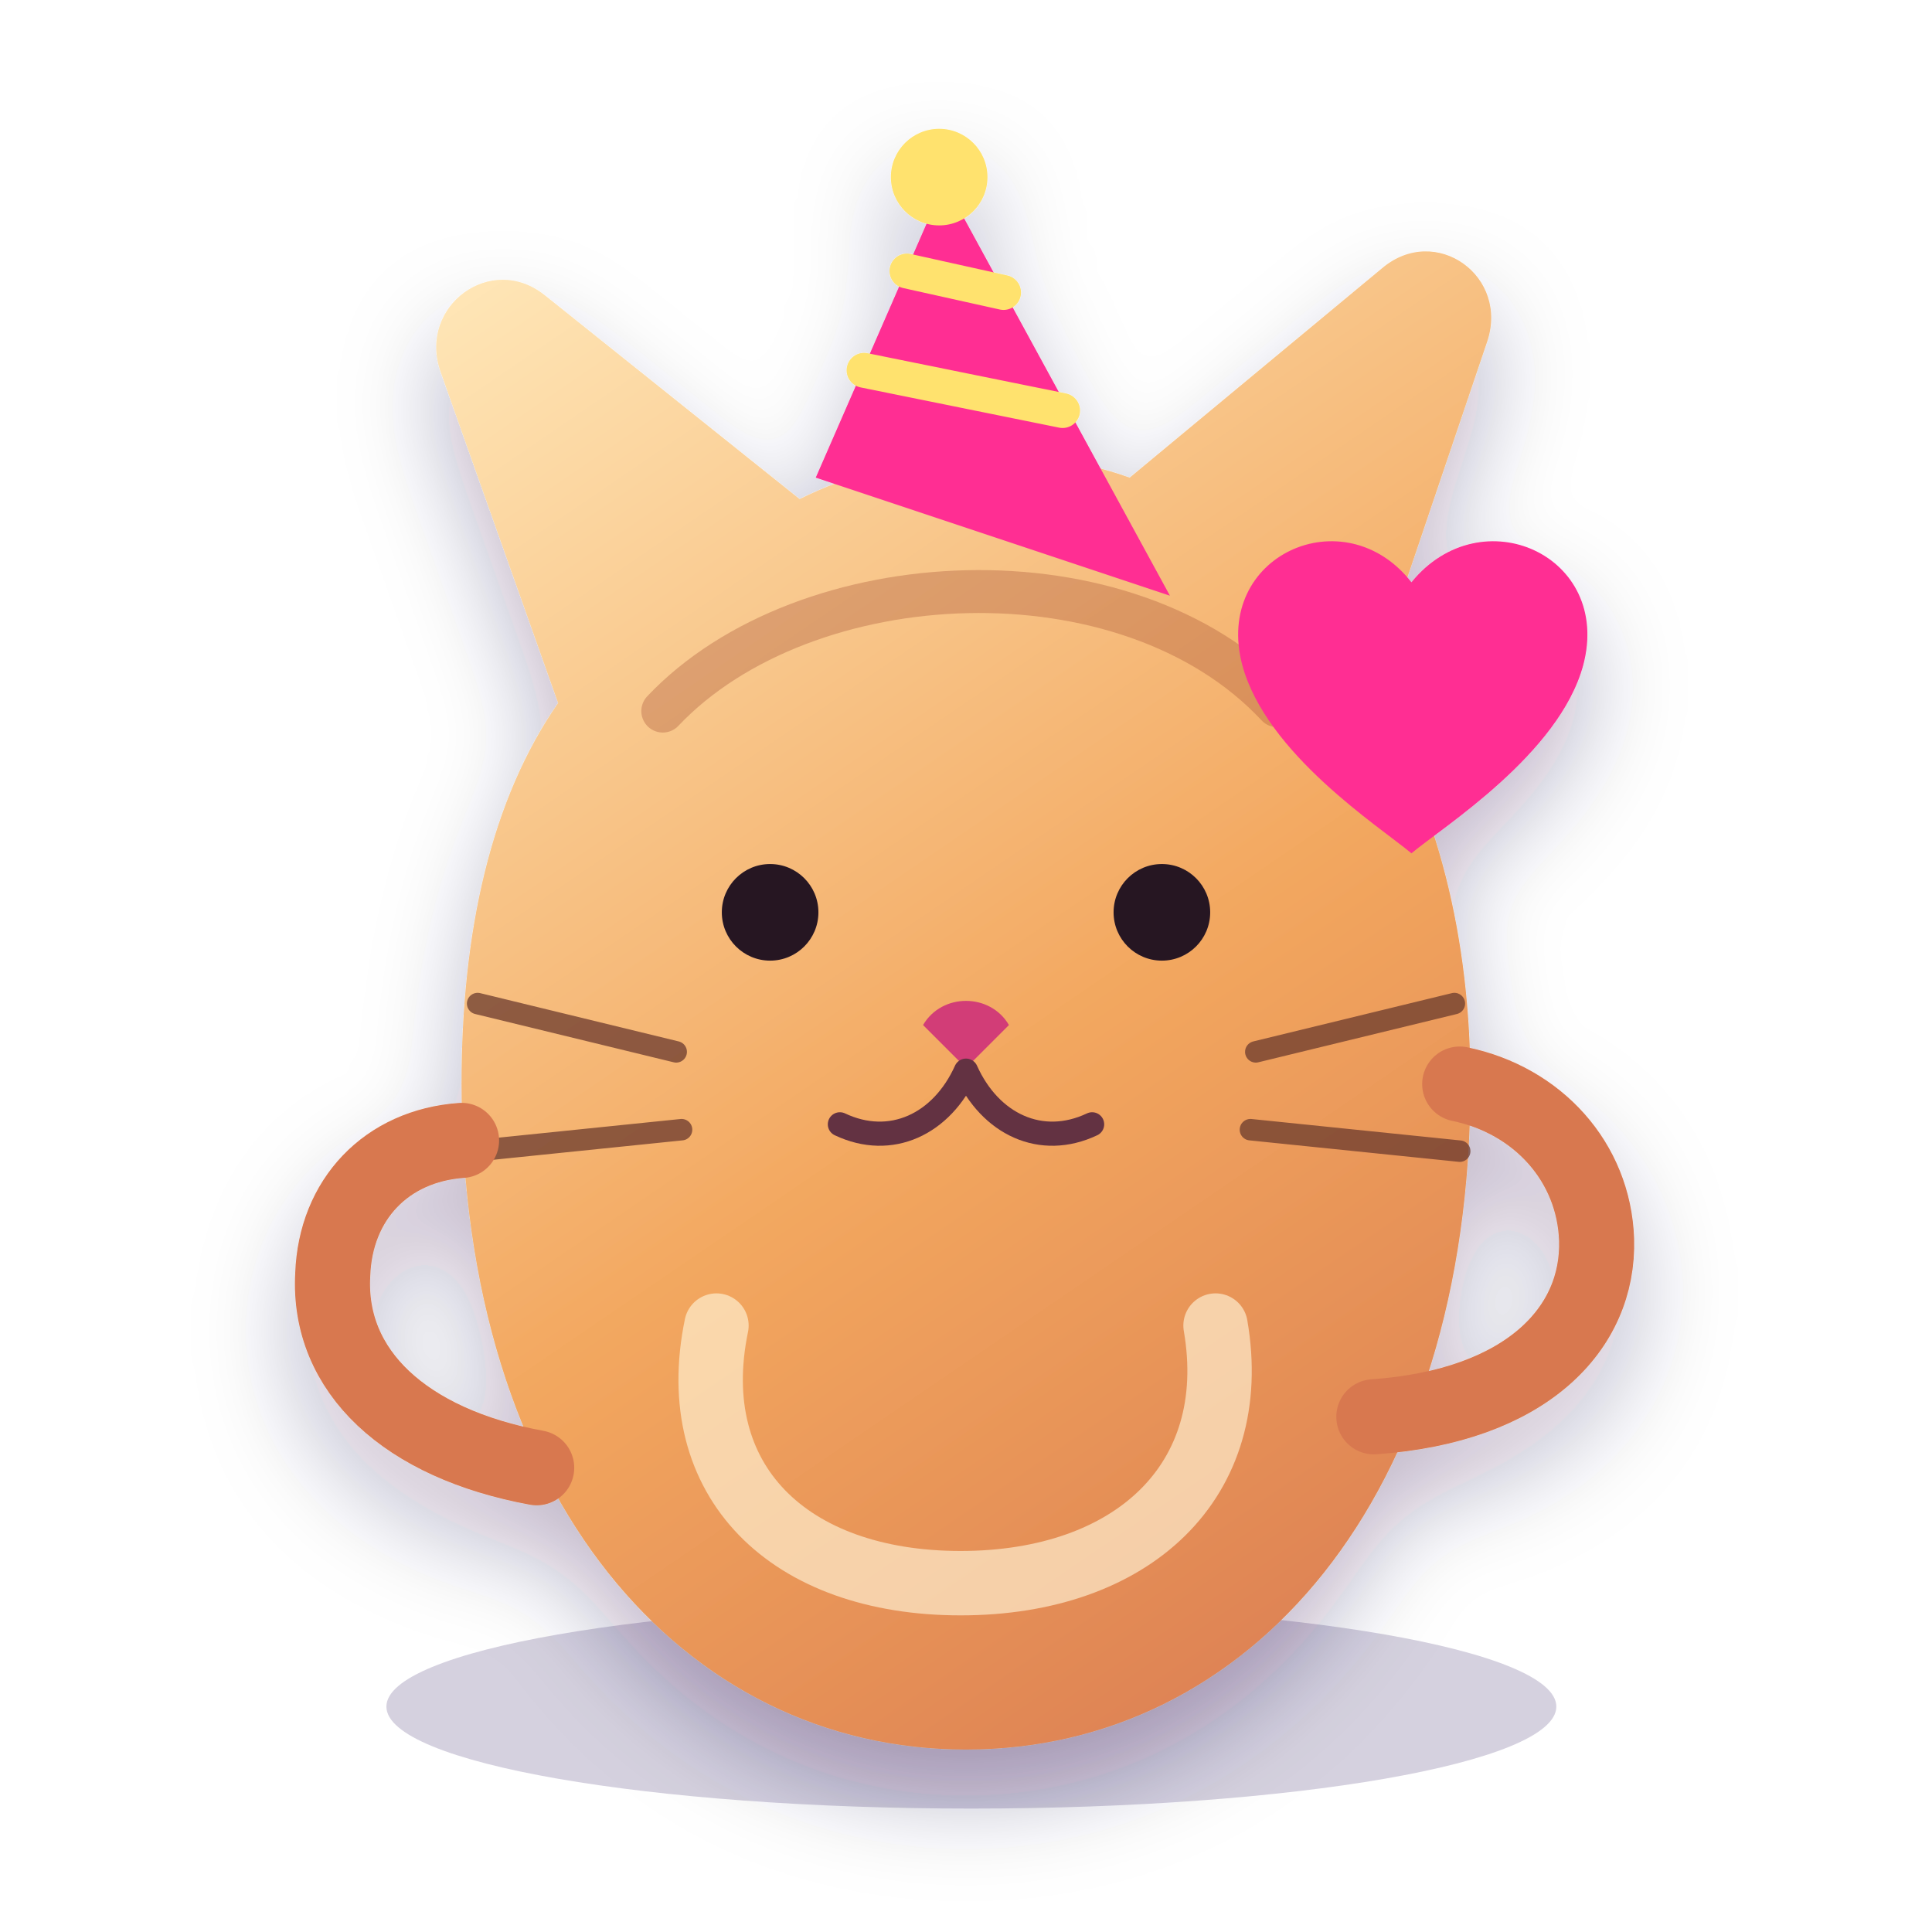
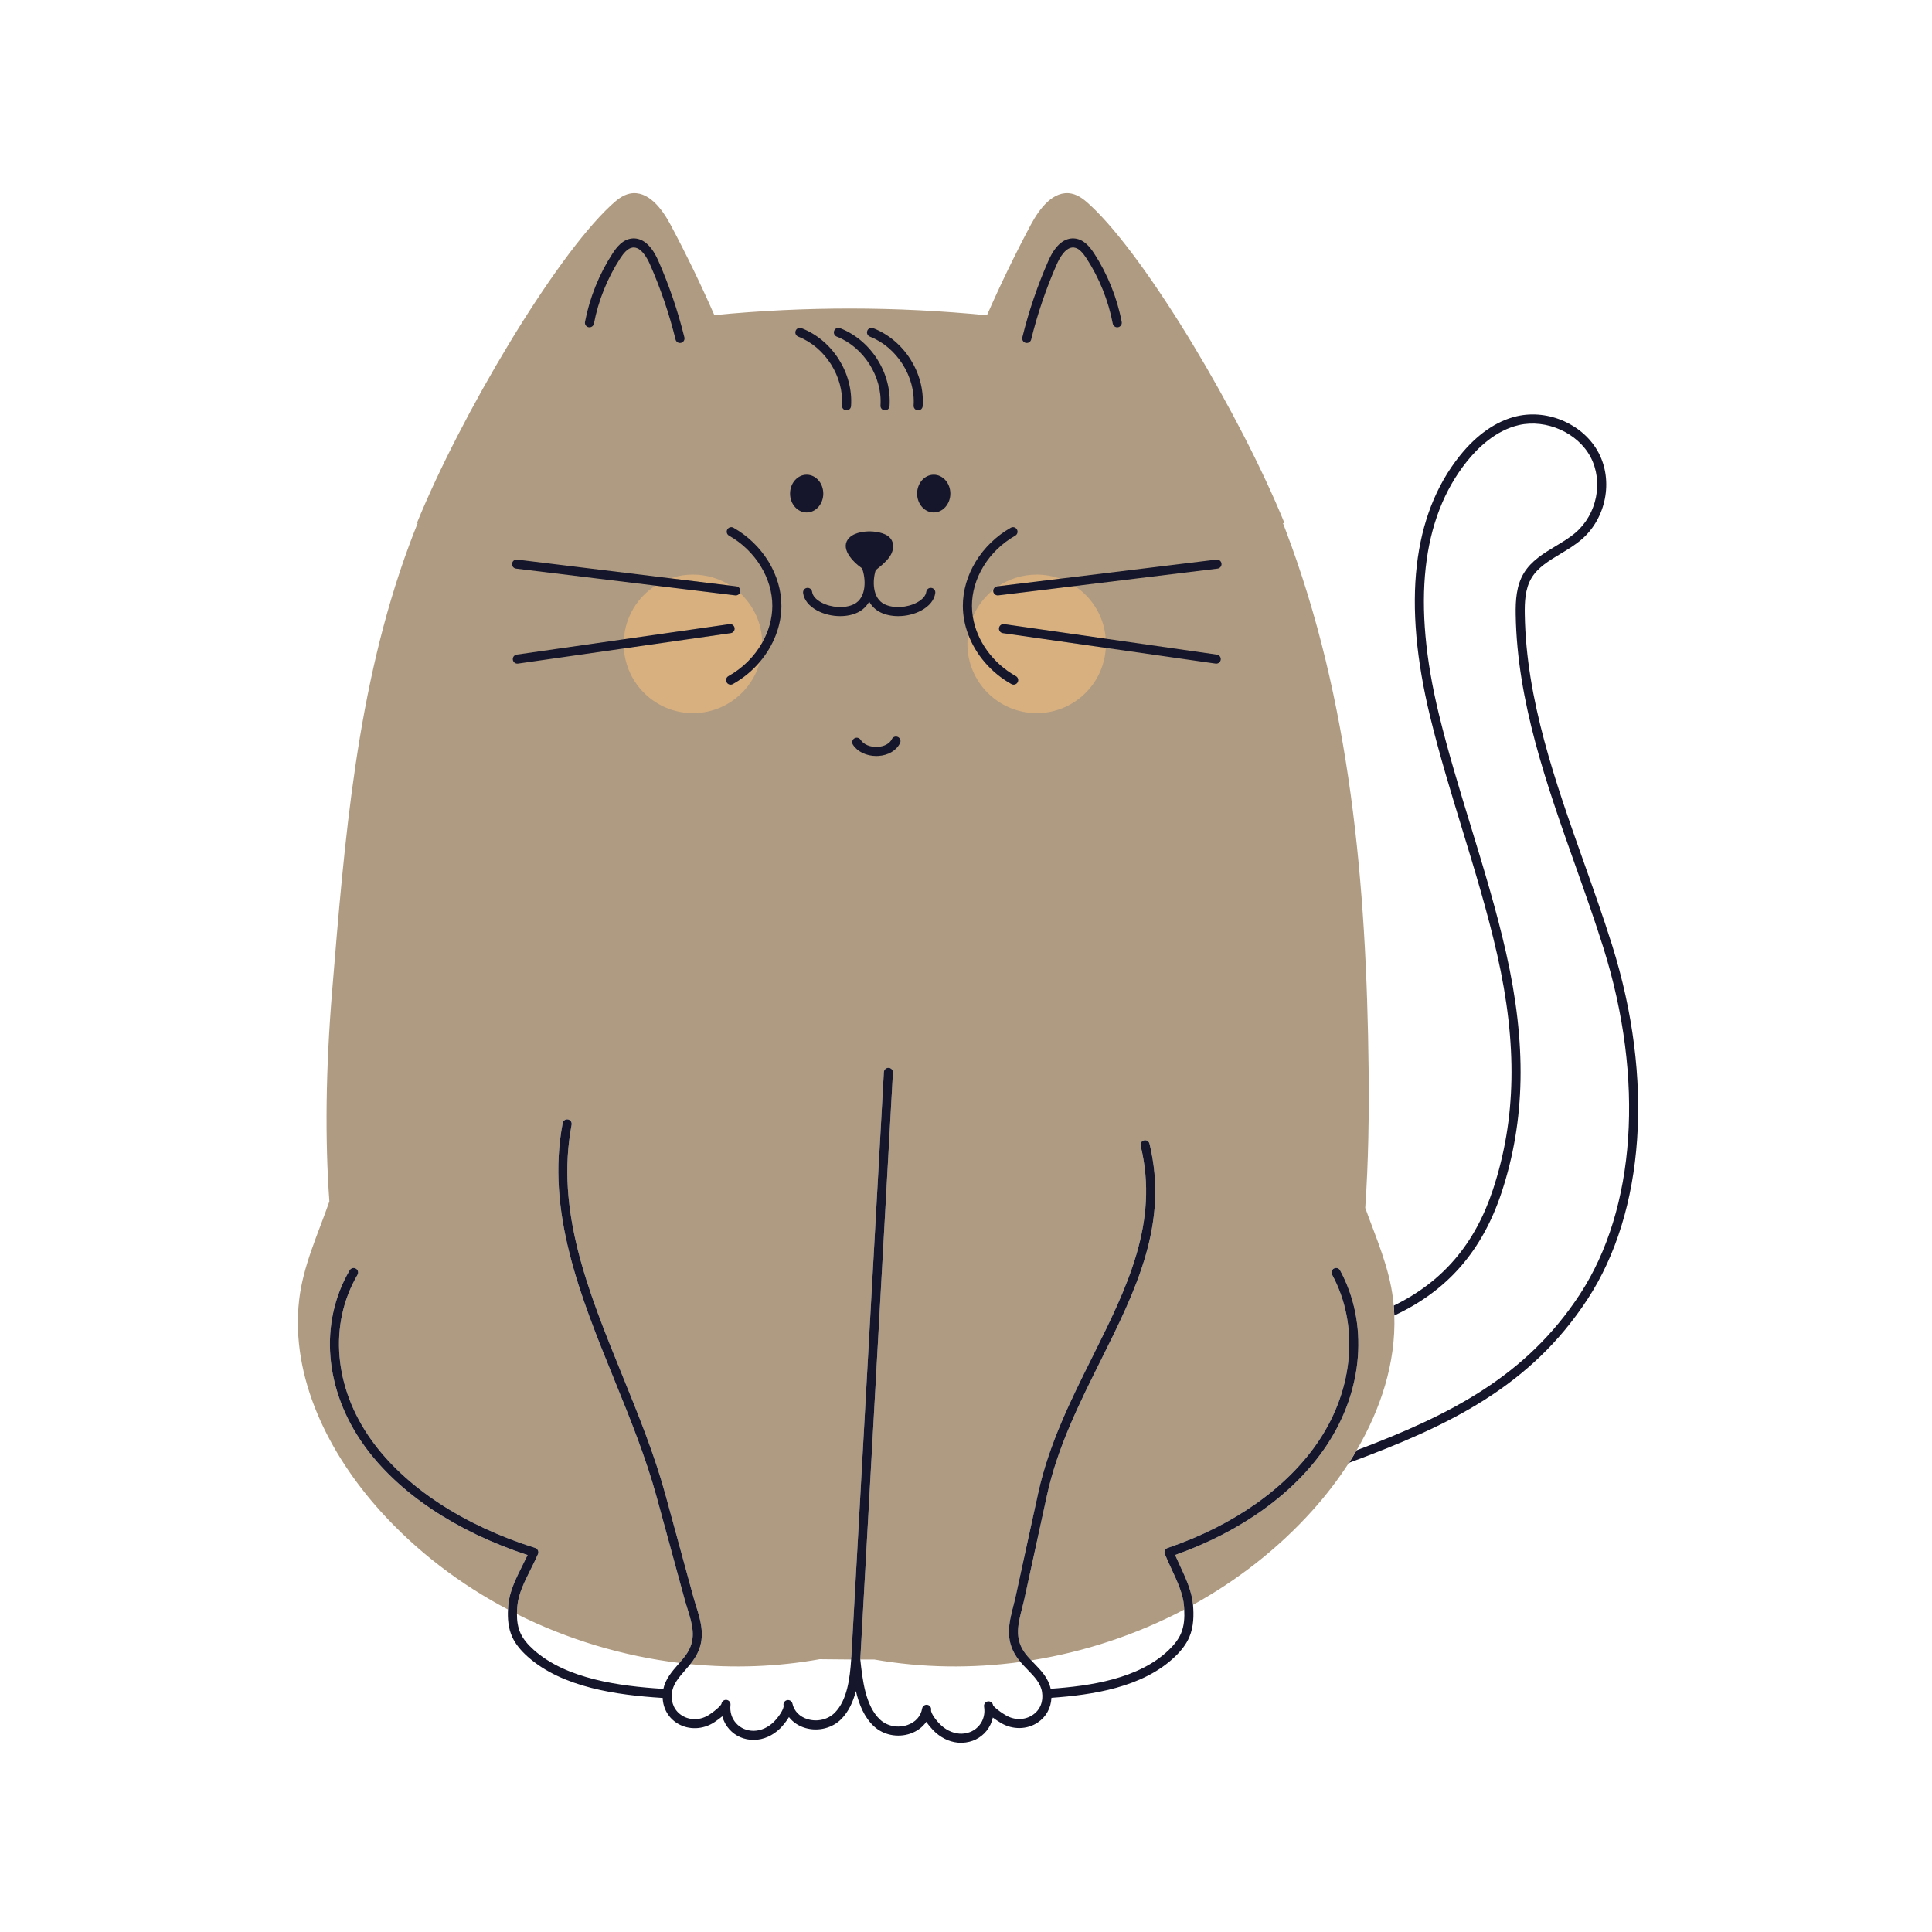
- <svg xmlns="http://www.w3.org/2000/svg" width="720" height="720" viewBox="0 0 720 720" fill="none" role="img" aria-labelledby="title desc">
-   <defs>
-     <linearGradient id="fur" x1="175" y1="96" x2="553" y2="650" gradientUnits="userSpaceOnUse">
-       <stop stop-color="#FFE7B8" />
-       <stop offset=".55" stop-color="#F2A65E" />
-       <stop offset="1" stop-color="#D87850" />
-     </linearGradient>
-     <filter id="shadow" x="-20%" y="-20%" width="140%" height="140%">
-       <feDropShadow dx="0" dy="18" stdDeviation="18" flood-color="#281041" flood-opacity=".28" />
-     </filter>
-   </defs>
-   <ellipse cx="362" cy="636" rx="218" ry="38" fill="#2D1760" opacity=".2" />
-   <g filter="url(#shadow)">
-     <path d="M208 262l-44-124c-8-24 19-44 39-28l95 76c36-18 84-22 123-8l94-78c20-17 48 3 39 28l-44 130c26 42 38 92 38 146 0 155-83 248-188 248s-188-93-188-248c0-57 11-106 36-142z" fill="url(#fur)" />
-     <path d="M247 265c53-56 173-62 229-2" stroke="#A95337" stroke-width="16" stroke-linecap="round" opacity=".35" />
-     <circle cx="287" cy="340" r="18" fill="#261524" />
-     <circle cx="433" cy="340" r="18" fill="#261524" />
-     <path d="M344 382c7-12 25-12 32 0l-16 16-16-16z" fill="#D23C77" />
-     <path d="M360 399c-9 20-28 29-47 20M360 399c9 20 28 29 47 20" stroke="#633142" stroke-width="9" stroke-linecap="round" />
-     <path d="M252 392l-74-18M254 421l-78 8M468 392l74-18M466 421l78 8" stroke="#6B392E" stroke-width="8" stroke-linecap="round" opacity=".75" />
-     <path d="M267 494c-12 58 27 96 91 96s105-38 95-96" stroke="#FFF2D5" stroke-width="24" stroke-linecap="round" opacity=".65" />
-     <path d="M200 547c-49-9-78-36-76-72 1-28 20-48 48-50" stroke="#D87850" stroke-width="28" stroke-linecap="round" />
-     <path d="M512 528c57-4 84-33 83-66-1-29-22-52-51-58" stroke="#D87850" stroke-width="28" stroke-linecap="round" />
-     <path d="M304 178l48-110 84 154" fill="#FF2F93" />
-     <path d="M322 138l74 15M338 101l36 8" stroke="#FFE26E" stroke-width="13" stroke-linecap="round" />
-     <circle cx="350" cy="66" r="18" fill="#FFE26E" />
-     <path d="M526 217c26-32 75-10 64 31-9 33-52 60-64 70-12-10-54-37-63-70-11-41 38-63 63-31z" fill="#FF2F93" />
-   </g>
+ <svg xmlns="http://www.w3.org/2000/svg" version="1.1" id="Capa_2" x="0px" y="0px" viewBox="0 0 2122 2122" style="enable-background:new 0 0 2122 2122;" xml:space="preserve">
+   <path style="fill:#15162B;" d="M1649.313,1309.508c26.068-78.974,27.613-162.577,4.86-263.105  c-10.653-47.084-24.989-93.965-38.855-139.305c-12.217-39.954-24.85-81.267-34.872-122.448  c-29.634-121.751-19.34-215.181,30.599-277.692c12.053-15.089,31.791-34.295,57.352-40.105c30.11-6.845,64.65,8.614,78.612,35.184  c14.158,26.948,7.113,62.575-16.392,82.87c-6.468,5.583-14.29,10.287-21.854,14.835c-13.22,7.951-26.891,16.173-35.115,29.802  c-8.222,13.63-9.128,29.93-8.882,45.516c1.503,95.118,33.946,186.597,65.32,275.062c10.565,29.788,21.488,60.592,31.033,90.998  c45.291,144.314,35.605,286.572-25.91,380.54c-58.793,89.804-141.92,132.294-245.167,171.225c-2.729,4.67-5.559,9.278-8.482,13.82  c110.523-40.825,199.273-83.769,261.995-179.579c63.135-96.44,73.259-241.858,27.084-388.993  c-9.598-30.585-20.553-61.474-31.148-91.347c-31.106-87.707-63.271-178.402-64.748-271.883c-0.207-13.135,0.18-28.156,7.45-40.204  c6.943-11.511,18.974-18.746,31.712-26.404c7.922-4.768,16.117-9.693,23.23-15.837c26.928-23.247,34.97-64.115,18.707-95.064  c-16.232-30.885-54.777-48.198-89.656-40.271c-22.461,5.103-44.224,20.183-62.936,43.608c-51.968,65.05-62.901,161.369-32.5,286.278  c10.093,41.464,22.768,82.918,35.028,123.008c13.81,45.165,28.09,91.869,38.665,138.589c22.334,98.687,20.87,180.597-4.606,257.776  c-19.714,59.723-54.99,101.359-109.055,127.668c0.308,3.607,0.523,7.21,0.649,10.808  C1590.112,1417.556,1628.198,1373.476,1649.313,1309.508z" />
+   <path style="fill:#AF9B81;" d="M557.946,1767.811c0.078-1.58,0.185-3.109,0.304-4.573c1.245-15.247,8.634-29.966,15.776-44.2  c1.91-3.805,3.749-7.467,5.443-11.074c-78.607-25.761-142.212-68.349-179.5-120.295c-43.671-60.838-49.766-134.616-15.908-192.54  c1.388-2.38,4.448-3.182,6.824-1.791c2.38,1.391,3.181,4.446,1.79,6.823c-31.842,54.478-25.941,124.098,15.401,181.691  c36.879,51.379,100.714,93.396,179.739,118.314c1.344,0.423,2.448,1.398,3.035,2.682c0.587,1.284,0.604,2.755,0.046,4.051  c-2.378,5.51-5.211,11.154-7.952,16.616c-6.716,13.382-13.661,27.221-14.75,40.536c-0.23,2.822-0.406,5.782-0.417,8.807  c55.78,27.914,116.533,46.142,178.48,53.623c3.403-3.913,6.577-7.677,9.009-11.697c9.681-16.002,5.037-30.931-0.341-48.217  c-1.145-3.681-2.302-7.408-3.337-11.196l-30.307-110.969c-11.971-43.839-29.744-87.562-46.935-129.844  c-36.733-90.36-74.716-183.795-56.319-281.073c0.511-2.704,3.099-4.497,5.829-3.973c2.707,0.511,4.488,3.121,3.973,5.829  c-17.849,94.39,17.905,182.341,55.761,275.459c17.298,42.556,35.189,86.558,47.318,130.972l30.307,110.971  c1.003,3.676,2.126,7.289,3.24,10.863c5.581,17.944,11.352,36.499-0.653,56.343c-1.659,2.744-3.575,5.339-5.593,7.842  c47.397,4.654,95.349,3.002,142.174-5.426c1.287,0.021,2.574,0.039,3.863,0.056c10.283,0.133,20.489,0.232,30.619,0.28  c0.002-0.009,0.002-0.018,0.003-0.027l-0.078-0.715c-0.085-0.78,0.016-1.537,0.265-2.228c0.143-2.334,0.27-4.631,0.395-6.876  l35.337-635.349c0.156-2.75,2.555-4.84,5.259-4.704c2.75,0.153,4.857,2.507,4.704,5.259l-35.337,635.346  c-0.164,2.948-0.333,5.98-0.532,9.067c0.009,0.086,0.018,0.171,0.028,0.257c5.135,0.006,10.248-0.003,15.343-0.029  c52.918,9.312,107.245,9.986,160.558,2.706c-1.501-1.771-2.928-3.602-4.226-5.517c-13.018-19.191-8.217-38.022-3.574-56.231  c0.926-3.625,1.861-7.293,2.672-11.013l24.507-112.397c11.776-54.01,36.085-102.741,59.595-149.869  c37.849-75.878,73.601-147.547,53.069-231.878c-0.65-2.677,0.992-5.374,3.669-6.027c2.655-0.643,5.374,0.989,6.027,3.668  c21.396,87.876-15.148,161.133-53.837,238.692c-23.235,46.58-47.265,94.745-58.775,147.537l-24.507,112.397  c-0.836,3.837-1.8,7.617-2.753,11.355c-4.472,17.539-8.336,32.689,2.163,48.166c2.199,3.243,4.903,6.281,7.828,9.364  c58.536-9.316,115.625-28.219,168.031-55.799c-0.067-1.301-0.151-2.582-0.247-3.835c-1.013-13.377-7.459-27.235-13.693-40.638  c-2.541-5.459-5.164-11.104-7.367-16.609c-0.506-1.269-0.47-2.694,0.103-3.937c0.57-1.245,1.629-2.197,2.923-2.638  c73.155-24.884,132.251-66.865,166.409-118.202c38.368-57.673,43.839-127.403,14.275-181.978c-1.313-2.421-0.412-5.449,2.012-6.762  c2.422-1.321,5.452-0.41,6.763,2.012c31.328,57.829,25.679,131.498-14.743,192.253c-34.575,51.968-93.559,94.582-166.46,120.375  c1.595,3.673,3.328,7.401,5.133,11.279c6.519,14.017,13.256,28.509,14.541,43.474c48.781-26.971,93.234-61.582,130.658-103.074  c14.638-16.23,28.396-33.978,40.555-52.872c2.923-4.542,5.753-9.151,8.482-13.82c26.398-45.181,43.209-96.082,41.39-148.028  c-0.126-3.598-0.34-7.202-0.649-10.808c-0.183-2.145-0.397-4.292-0.646-6.439c-4.083-35.212-18.643-67.686-30.638-100.91  c3.531-50.813,4.258-102.329,3.7-152.674c-2.229-201.235-19.677-404.211-91.331-592.27l-0.176-0.462  c-0.843-2.209-1.694-4.419-2.554-6.629l1.661-0.144c-48.162-118.072-150.2-290.271-212.818-348.686  c-6.137-5.727-12.837-11.51-21.062-13.185c-19.801-4.035-35.241,16.385-44.741,34.222c-17.317,32.518-33.389,65.7-48.176,99.445  c-99.475-9.847-199.917-9.916-299.405-0.194c-14.763-33.678-30.806-66.795-48.09-99.251c-9.5-17.837-24.941-38.256-44.741-34.222  c-8.225,1.676-14.925,7.459-21.062,13.185c-62.618,58.416-164.656,230.614-212.818,348.686l0.859,0.074  c-3.278,8.116-6.412,16.265-9.426,24.409c-57.758,156.1-70.855,323.769-84.524,489.649c-7.112,86.319-7.904,162.948-3.028,230.896  c-12.39,35.738-28.795,70.328-33.172,108.061c-9.936,85.671,33.164,169.914,89.132,231.967  C457.582,1703.765,505.409,1740.149,557.946,1767.811z" />
+   <path style="fill:#D8B080;" d="M1097.25,689.741c0.39-2.734,2.946-4.624,5.645-4.232l111.588,15.985  c-1.787-24.175-14.87-45.207-33.99-57.839l-83.992,10.253l-0.612,0.037c-2.485,0-4.636-1.854-4.945-4.385  c-0.074-0.605-0.036-1.197,0.097-1.758c-9.775,7.841-17.571,18.044-22.524,29.745c4.258,26.265,21.877,50.953,47.235,65.08  c2.407,1.34,3.272,4.38,1.93,6.787c-0.914,1.637-2.612,2.56-4.363,2.56c-0.821,0-1.654-0.202-2.424-0.631  c-22.365-12.457-39.287-32.439-47.616-54.875c-0.493,3.5-0.749,7.077-0.749,10.713c0,42.019,34.063,76.082,76.081,76.082  c40.541,0,73.675-31.709,75.956-71.679l-113.084-16.2C1098.754,694.995,1096.858,692.467,1097.25,689.741z" />
+   <path style="fill:#D8B080;" d="M1138.611,631.1c-15.61,0-30.122,4.703-42.198,12.767l67.955-8.295  C1156.324,632.678,1147.651,631.1,1138.611,631.1z" />
+   <path style="fill:#15162B;" d="M886,562.848c10.076,0,18.245-9.277,18.245-20.721c0-11.444-8.169-20.721-18.245-20.721  c-10.076,0-18.245,9.277-18.245,20.721C867.755,553.571,875.924,562.848,886,562.848z" />
+   <ellipse style="fill:#15162B;" cx="1025.562" cy="542.127" rx="18.245" ry="20.721" />
+   <path style="fill:#15162B;" d="M937.792,663.665c-9.747,4.76-24.75,3.937-35.674-1.956c-5.988-3.23-9.588-7.384-10.141-11.693  c-0.348-2.731-2.865-4.699-5.581-4.315c-2.733,0.348-4.665,2.848-4.314,5.581c0.97,7.586,6.402,14.407,15.298,19.208  c7.642,4.121,16.719,6.224,25.445,6.224c6.98,0,13.735-1.347,19.343-4.085c5.668-2.767,9.733-6.945,12.504-11.862  c2.771,4.917,6.834,9.095,12.502,11.862c5.608,2.738,12.36,4.085,19.342,4.085c8.726,0,17.805-2.102,25.444-6.224  c8.897-4.801,14.329-11.622,15.298-19.208c0.351-2.734-1.581-5.233-4.314-5.581c-2.758-0.387-5.23,1.583-5.581,4.315  c-0.553,4.309-4.154,8.463-10.142,11.693c-10.923,5.891-25.927,6.709-35.674,1.956c-13.743-6.71-13.244-26.373-9.732-37.424  c2.24-1.77,4.437-3.592,6.582-5.472c4.269-3.742,8.434-7.823,10.79-12.926c2.356-5.104,2.593-11.462-0.739-16.019  c-0.453-0.62-0.958-1.191-1.506-1.717c-2.772-2.662-6.647-4.186-10.477-5.115c-6.783-1.646-13.941-1.803-20.794-0.454  c-4.667,0.918-9.344,2.622-12.702,5.911c-11.031,10.806,2.632,25.896,13.85,33.79C950.918,634.732,952.413,656.526,937.792,663.665z  " />
+   <path style="fill:#15162B;" d="M1090.944,649.561c0.309,2.531,2.46,4.385,4.945,4.385l0.612-0.037l83.992-10.253l156.774-19.138  c2.736-0.334,4.682-2.821,4.348-5.556c-0.336-2.736-2.84-4.677-5.557-4.348l-171.692,20.959l-67.955,8.295l-1.12,0.137  c-2.131,0.26-3.783,1.826-4.251,3.799C1090.908,648.364,1090.87,648.956,1090.944,649.561z" />
+   <path style="fill:#15162B;" d="M1335.847,728.908c2.441,0,4.575-1.793,4.93-4.283c0.393-2.726-1.503-5.255-4.231-5.645  l-122.063-17.486l-111.588-15.985c-2.699-0.392-5.255,1.498-5.645,4.232c-0.392,2.726,1.503,5.254,4.232,5.644l113.084,16.2  l120.567,17.271L1335.847,728.908z" />
+   <path style="fill:#D8B080;" d="M761.124,631.1c-8.625,0-16.913,1.436-24.641,4.08l65.854,8.039  C790.46,635.552,776.312,631.1,761.124,631.1z" />
+   <path style="fill:#D8B080;" d="M804.898,751.344c-0.77,0.429-1.603,0.631-2.424,0.631c-1.752,0-3.452-0.923-4.363-2.56  c-1.343-2.409-0.477-5.447,1.929-6.787c15.88-8.846,28.723-21.832,37.153-36.754c-0.365-21.63-9.756-41.062-24.568-54.692  c-0.829,1.662-2.544,2.763-4.458,2.763l-0.612-0.037l-87.632-10.697c-19.656,12.686-33.09,34.184-34.715,58.908l115.953-16.611  c2.711-0.37,5.254,1.501,5.644,4.232c0.393,2.726-1.503,5.254-4.231,5.644l-117.367,16.814c2.582,39.68,35.584,71.065,75.918,71.065  c35.209,0,64.831-23.918,73.508-56.391C826.442,736.557,816.388,744.944,804.898,751.344z" />
+   <path style="fill:#15162B;" d="M805.634,579.641c-2.397-1.364-5.445-0.519-6.802,1.881c-1.357,2.397-0.516,5.442,1.881,6.801  c29.025,16.446,47.695,46.792,47.561,77.31c-0.06,13.907-4.025,27.752-11.081,40.241c-8.43,14.922-21.274,27.908-37.153,36.754  c-2.407,1.34-3.272,4.377-1.929,6.787c0.911,1.637,2.611,2.56,4.363,2.56c0.821,0,1.654-0.202,2.424-0.631  c11.491-6.4,21.544-14.786,29.735-24.471c14.808-17.508,23.526-39.26,23.62-61.195C858.401,631.609,837.746,597.839,805.634,579.641  z" />
+   <path style="fill:#15162B;" d="M1110.895,751.344c0.77,0.429,1.603,0.631,2.424,0.631c1.752,0,3.45-0.923,4.363-2.56  c1.342-2.407,0.477-5.447-1.93-6.787c-25.357-14.126-42.977-38.815-47.235-65.08c-0.64-3.946-0.982-7.928-0.999-11.914  c-0.132-30.519,18.538-60.865,47.564-77.31c2.397-1.359,3.237-4.402,1.88-6.801c-1.359-2.4-4.399-3.245-6.802-1.881  c-32.112,18.195-52.767,51.966-52.621,86.036c0.045,10.452,2.051,20.862,5.738,30.791  C1071.608,718.905,1088.53,738.886,1110.895,751.344z" />
+   <path style="fill:#15162B;" d="M646.511,359.434c2.706,0.497,5.318-1.262,5.834-3.968c4.823-25.323,14.811-50.124,28.884-71.725  c3.379-5.186,7.995-11.223,13.73-11.868c8.906-0.969,15.703,11.142,18.93,18.478c11.71,26.582,21.167,54.363,28.107,82.568  c0.56,2.275,2.599,3.8,4.84,3.798l1.196-0.144c2.677-0.66,4.312-3.362,3.654-6.037c-7.079-28.767-16.724-57.098-28.667-84.207  c-9.583-21.774-21.162-25.264-29.176-24.37c-9.878,1.111-16.398,9.313-20.974,16.337c-14.775,22.677-25.262,48.718-30.327,75.305  C642.028,356.307,643.805,358.918,646.511,359.434z" />
+   <path style="fill:#15162B;" d="M1122.868,370.535c-0.658,2.675,0.977,5.377,3.654,6.037l1.196,0.144c2.241,0,4.28-1.523,4.84-3.798  c6.94-28.205,16.397-55.985,28.107-82.568c3.23-7.335,9.995-19.496,18.93-18.478c5.739,0.646,10.351,6.682,13.73,11.868  c14.073,21.596,24.061,46.398,28.884,71.725c0.516,2.707,3.131,4.468,5.835,3.968c2.706-0.516,4.482-3.128,3.968-5.834  c-5.065-26.592-15.552-52.633-30.326-75.305c-4.573-7.021-11.092-15.225-20.975-16.337c-8.046-0.901-19.588,2.599-29.176,24.368  C1139.592,313.437,1129.948,341.768,1122.868,370.535z" />
+   <path style="fill:#15162B;" d="M808.167,653.946c1.914,0,3.629-1.101,4.458-2.763c0.247-0.495,0.416-1.04,0.487-1.622  c0.334-2.736-1.612-5.223-4.348-5.557l-6.427-0.785l-65.854-8.039l-168.486-20.567c-2.711-0.329-5.223,1.612-5.556,4.348  c-0.334,2.735,1.612,5.222,4.348,5.556l153.135,18.694l87.632,10.697L808.167,653.946z" />
+   <path style="fill:#15162B;" d="M806.805,689.741c-0.39-2.731-2.933-4.602-5.644-4.232L685.208,702.12L567.51,718.981  c-2.729,0.39-4.624,2.919-4.232,5.645c0.356,2.49,2.49,4.283,4.931,4.283l0.714-0.051l116.284-16.658l117.367-16.814  C805.302,694.995,807.198,692.467,806.805,689.741z" />
+   <path style="fill:#15162B;" d="M955.429,369.741c29.547,11.494,50.2,44.017,48.039,75.649c-0.188,2.75,1.888,5.13,4.636,5.318  l0.346,0.012c2.599,0,4.792-2.015,4.972-4.648c2.487-36.394-20.38-72.406-54.375-85.632c-2.582-0.996-5.461,0.27-6.46,2.843  C951.587,365.851,952.859,368.742,955.429,369.741z" />
+   <path style="fill:#15162B;" d="M919.044,369.741c29.549,11.496,50.2,44.017,48.036,75.649c-0.188,2.75,1.888,5.13,4.636,5.318  l0.346,0.012c2.599,0,4.792-2.015,4.972-4.648c2.49-36.392-20.378-72.406-54.373-85.632c-2.575-0.996-5.461,0.27-6.46,2.843  C915.202,365.851,916.474,368.742,919.044,369.741z" />
+   <path style="fill:#15162B;" d="M876.749,369.741c29.547,11.494,50.2,44.017,48.039,75.649c-0.188,2.75,1.888,5.13,4.636,5.318  l0.346,0.012c2.599,0,4.792-2.015,4.972-4.648c2.487-36.394-20.38-72.406-54.375-85.632c-2.575-0.996-5.461,0.27-6.46,2.843  C872.908,365.851,874.179,368.742,876.749,369.741z" />
+   <path style="fill:#15162B;" d="M988.561,816.159c1.206-2.477,0.178-5.464-2.299-6.67c-2.478-1.206-5.467-0.178-6.67,2.299  c-2.394,4.919-8.211,8.112-15.561,8.541c-8.051,0.504-15.493-2.573-18.826-7.769c-1.489-2.316-4.572-3.003-6.892-1.508  c-2.319,1.486-2.997,4.572-1.508,6.891c4.916,7.671,14.818,12.412,25.639,12.412c0.719,0,1.442-0.022,2.171-0.066  C975.614,829.648,984.566,824.367,988.561,816.159z" />
+   <path style="fill:#15162B;" d="M1295.806,1719.177c-1.805-3.878-3.537-7.605-5.133-11.279  c72.901-25.793,131.885-68.407,166.46-120.375c40.422-60.755,46.071-134.423,14.743-192.253c-1.311-2.422-4.341-3.333-6.763-2.012  c-2.424,1.313-3.325,4.341-2.012,6.762c29.564,54.575,24.093,124.305-14.275,181.978c-34.158,51.338-93.255,93.318-166.409,118.202  c-1.294,0.441-2.353,1.393-2.923,2.638c-0.573,1.242-0.609,2.668-0.103,3.937c2.203,5.505,4.826,11.15,7.367,16.609  c6.234,13.403,12.68,27.262,13.693,40.638c0.095,1.253,0.18,2.534,0.247,3.835c0.432,8.495,0.059,17.877-3.637,26.398  c-2.612,6.025-7.002,11.949-13.423,18.115c-33.09,31.773-86.547,39.423-129.644,42.471c-2.541-11.757-10.546-20.029-18.305-28.042  c-1.025-1.059-2.036-2.103-3.022-3.143c-2.926-3.083-5.629-6.121-7.828-9.364c-10.499-15.476-6.635-30.626-2.163-48.166  c0.953-3.737,1.917-7.518,2.753-11.355l24.507-112.397c11.51-52.792,35.539-100.957,58.775-147.537  c38.689-77.559,75.233-150.816,53.837-238.692c-0.653-2.68-3.372-4.312-6.027-3.668c-2.677,0.653-4.319,3.35-3.669,6.027  c20.531,84.331-15.221,156-53.069,231.878c-23.51,47.128-47.819,95.859-59.595,149.869l-24.507,112.397  c-0.811,3.72-1.747,7.389-2.672,11.013c-4.643,18.209-9.444,37.04,3.574,56.231c1.298,1.915,2.725,3.746,4.226,5.517  c2.459,2.904,5.114,5.646,7.715,8.33c7.459,7.705,14.507,14.984,16.007,24.748c1.61,10.48-2.127,19.63-10.251,25.101  c-8.748,5.9-20.151,6-29.756,0.273c-8.719-5.196-13.355-9.652-13.835-11.043c-0.453-2.716-2.996-4.558-5.742-4.1  c-2.716,0.453-4.553,3.023-4.099,5.742l0.002,0.01c1.257,7.556-0.577,14.823-5.164,20.46c-4.604,5.659-11.391,8.945-19.111,9.25  c-7.615,0.278-15.739-2.845-22.26-8.626c-5.737-5.086-12.212-13.944-11.661-17.33l0.003-0.01c0.456-2.719-1.381-5.289-4.097-5.744  c-2.699-0.438-5.286,1.381-5.744,4.098c-1.415,8.46-7.325,15.055-16.214,18.092c-10.44,3.574-22.18,1.277-29.895-5.859  c-16.061-14.848-19.313-43.073-21.796-66.069c-0.01-0.086-0.018-0.171-0.028-0.257c0.2-3.087,0.368-6.12,0.532-9.067l35.337-635.346  c0.153-2.753-1.954-5.106-4.704-5.259c-2.704-0.137-5.103,1.954-5.259,4.704l-35.337,635.349c-0.124,2.245-0.252,4.542-0.395,6.876  c-0.249,0.691-0.35,1.448-0.265,2.228l0.078,0.715c-0.001,0.009-0.001,0.018-0.003,0.027c-1.409,21.125-4.441,44.569-17.81,58.285  c-7.332,7.525-18.94,10.419-29.551,7.401c-9.036-2.572-15.279-8.852-17.13-17.225c-0.597-2.692-3.25-4.392-5.949-3.796  c-2.69,0.595-4.39,3.26-3.796,5.949c0.738,3.342-5.271,12.538-10.74,17.922c-6.214,6.112-14.156,9.674-21.788,9.769l-0.368,0.002  c-7.576,0-14.38-2.921-19.194-8.246c-4.877-5.394-7.084-12.558-6.217-20.176v-0.002c0.312-2.736-1.656-5.208-4.392-5.52  c-2.704-0.28-5.162,1.617-5.513,4.311c-0.48,1.562-4.872,6.224-13.252,11.828c-9.298,6.214-20.692,6.704-29.732,1.271  c-8.397-5.045-12.601-13.988-11.537-24.536c0.992-9.83,7.65-17.462,14.699-25.542c1.881-2.153,3.79-4.343,5.615-6.607  c2.019-2.503,3.934-5.098,5.593-7.842c12.005-19.844,6.234-38.399,0.653-56.343c-1.113-3.574-2.237-7.186-3.24-10.863  l-30.307-110.971c-12.129-44.414-30.02-88.417-47.318-130.972c-37.856-93.118-73.61-181.069-55.761-275.459  c0.514-2.709-1.267-5.318-3.973-5.829c-2.731-0.524-5.318,1.269-5.829,3.973c-18.397,97.279,19.586,190.713,56.319,281.073  c17.191,42.282,34.965,86.005,46.935,129.844l30.307,110.969c1.035,3.788,2.192,7.515,3.337,11.196  c5.379,17.286,10.022,32.215,0.341,48.217c-2.432,4.02-5.606,7.784-9.009,11.697c-0.392,0.45-0.785,0.901-1.181,1.355  c-6.985,8.006-14.18,16.259-16.514,27.285c-0.384-0.124-0.788-0.203-1.208-0.23c-46.743-3.02-105.016-10.597-141.033-42.65  c-6.935-6.17-11.676-12.097-14.495-18.114c-3.196-6.832-4.073-14.227-4.049-21.269c0.011-3.025,0.187-5.985,0.417-8.807  c1.089-13.315,8.034-27.154,14.75-40.536c2.741-5.461,5.574-11.105,7.952-16.616c0.558-1.296,0.541-2.767-0.046-4.051  c-0.587-1.284-1.691-2.259-3.035-2.682c-79.025-24.919-142.859-66.935-179.739-118.314  c-41.343-57.593-47.243-127.213-15.401-181.691c1.391-2.377,0.59-5.432-1.79-6.823c-2.375-1.391-5.435-0.59-6.824,1.791  c-33.859,57.924-27.764,131.702,15.908,192.54c37.289,51.946,100.894,94.534,179.5,120.295c-1.693,3.608-3.532,7.269-5.443,11.074  c-7.142,14.234-14.531,28.952-15.776,44.2c-0.119,1.464-0.226,2.993-0.304,4.573c-0.461,9.284,0.064,20.331,4.843,30.547  c3.406,7.269,8.933,14.249,16.899,21.338c38.29,34.075,98.685,42.032,147.023,45.154l0.327,0.01c0.257,0,0.51-0.021,0.757-0.058  c0.526,11.897,6.448,22.189,16.497,28.226c12.202,7.33,28.066,6.731,40.419-1.53c3.347-2.239,6.224-4.38,8.626-6.419  c1.401,5.316,4.032,10.21,7.798,14.375c6.733,7.449,16.158,11.532,26.592,11.532l0.499-0.003  c10.331-0.129,20.509-4.616,28.66-12.636c0.095-0.093,5.628-5.596,9.644-12.409c4.373,5.651,10.67,9.89,18.239,12.046  c14.093,4.01,29.573,0.076,39.427-10.031c8.065-8.272,12.877-19.017,15.859-30.592c3.452,14.827,9.191,28.889,19.876,38.768  c10.363,9.586,26.022,12.719,39.895,7.973c7.447-2.545,13.515-7.103,17.588-12.974c4.365,6.597,10.18,11.803,10.278,11.89  c8.151,7.23,17.978,11.159,27.824,11.159c0.482,0,0.967-0.009,1.452-0.029c10.621-0.419,20.017-5.006,26.456-12.919  c3.544-4.355,5.919-9.381,7.042-14.763c2.504,1.912,5.488,3.903,8.945,5.964c12.769,7.612,28.643,7.386,40.443-0.568  c9.186-6.187,14.496-15.976,14.977-27.079c44.755-3.173,100.357-11.266,135.715-45.218c7.396-7.099,12.521-14.081,15.669-21.34  c5.157-11.89,4.945-24.928,4.185-34.96c-0.016-0.205-0.036-0.411-0.054-0.616  C1309.062,1747.685,1302.325,1733.194,1295.806,1719.177z" />
</svg>
